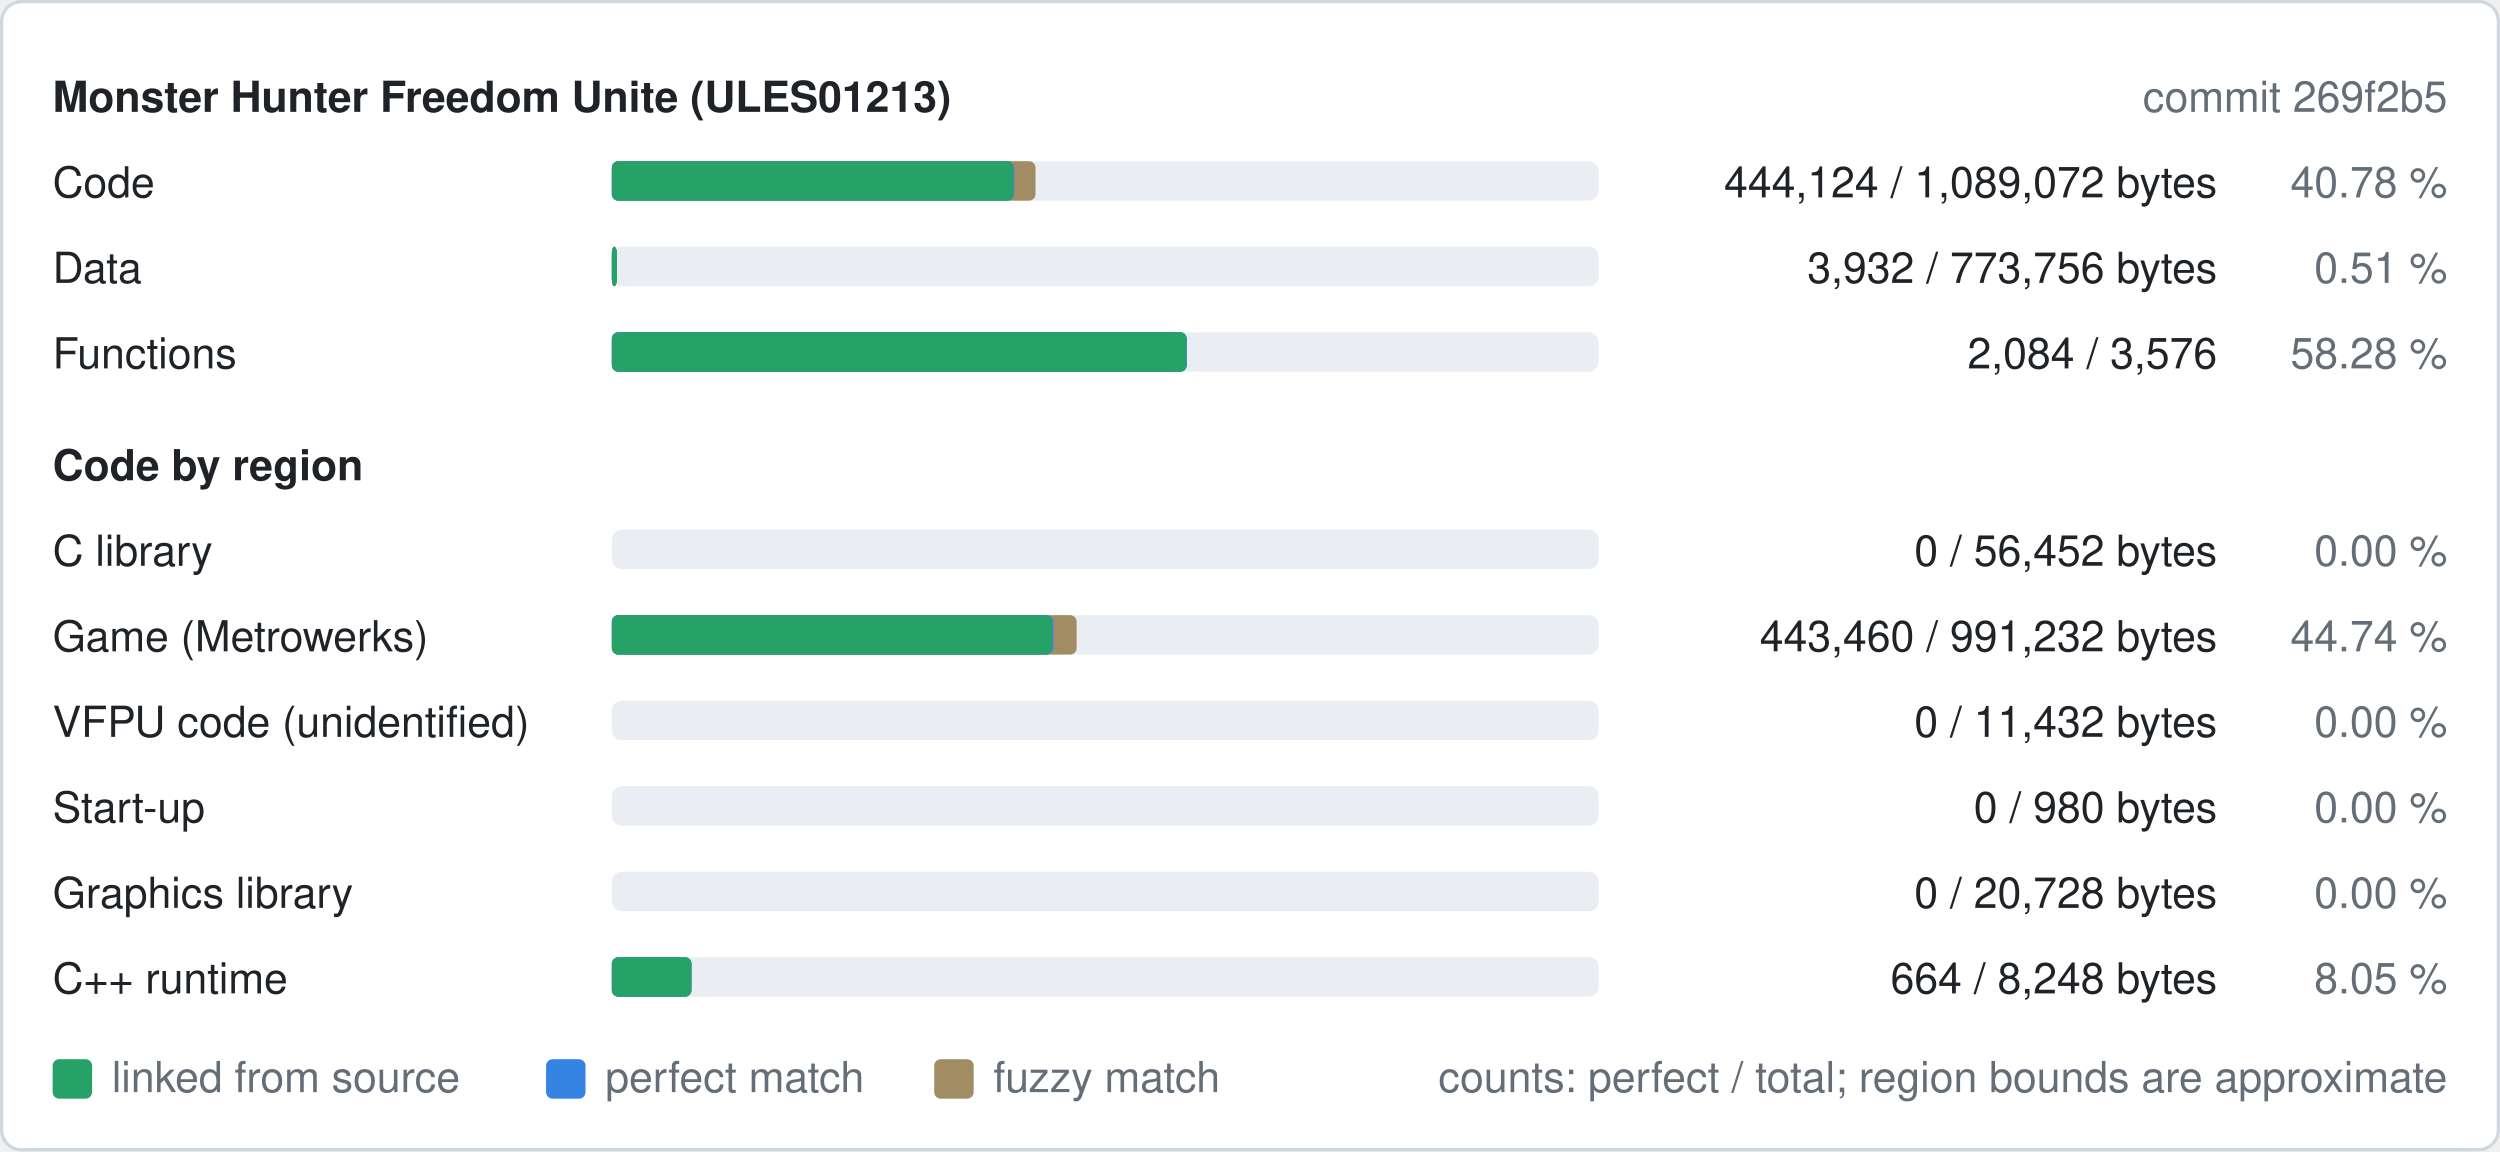
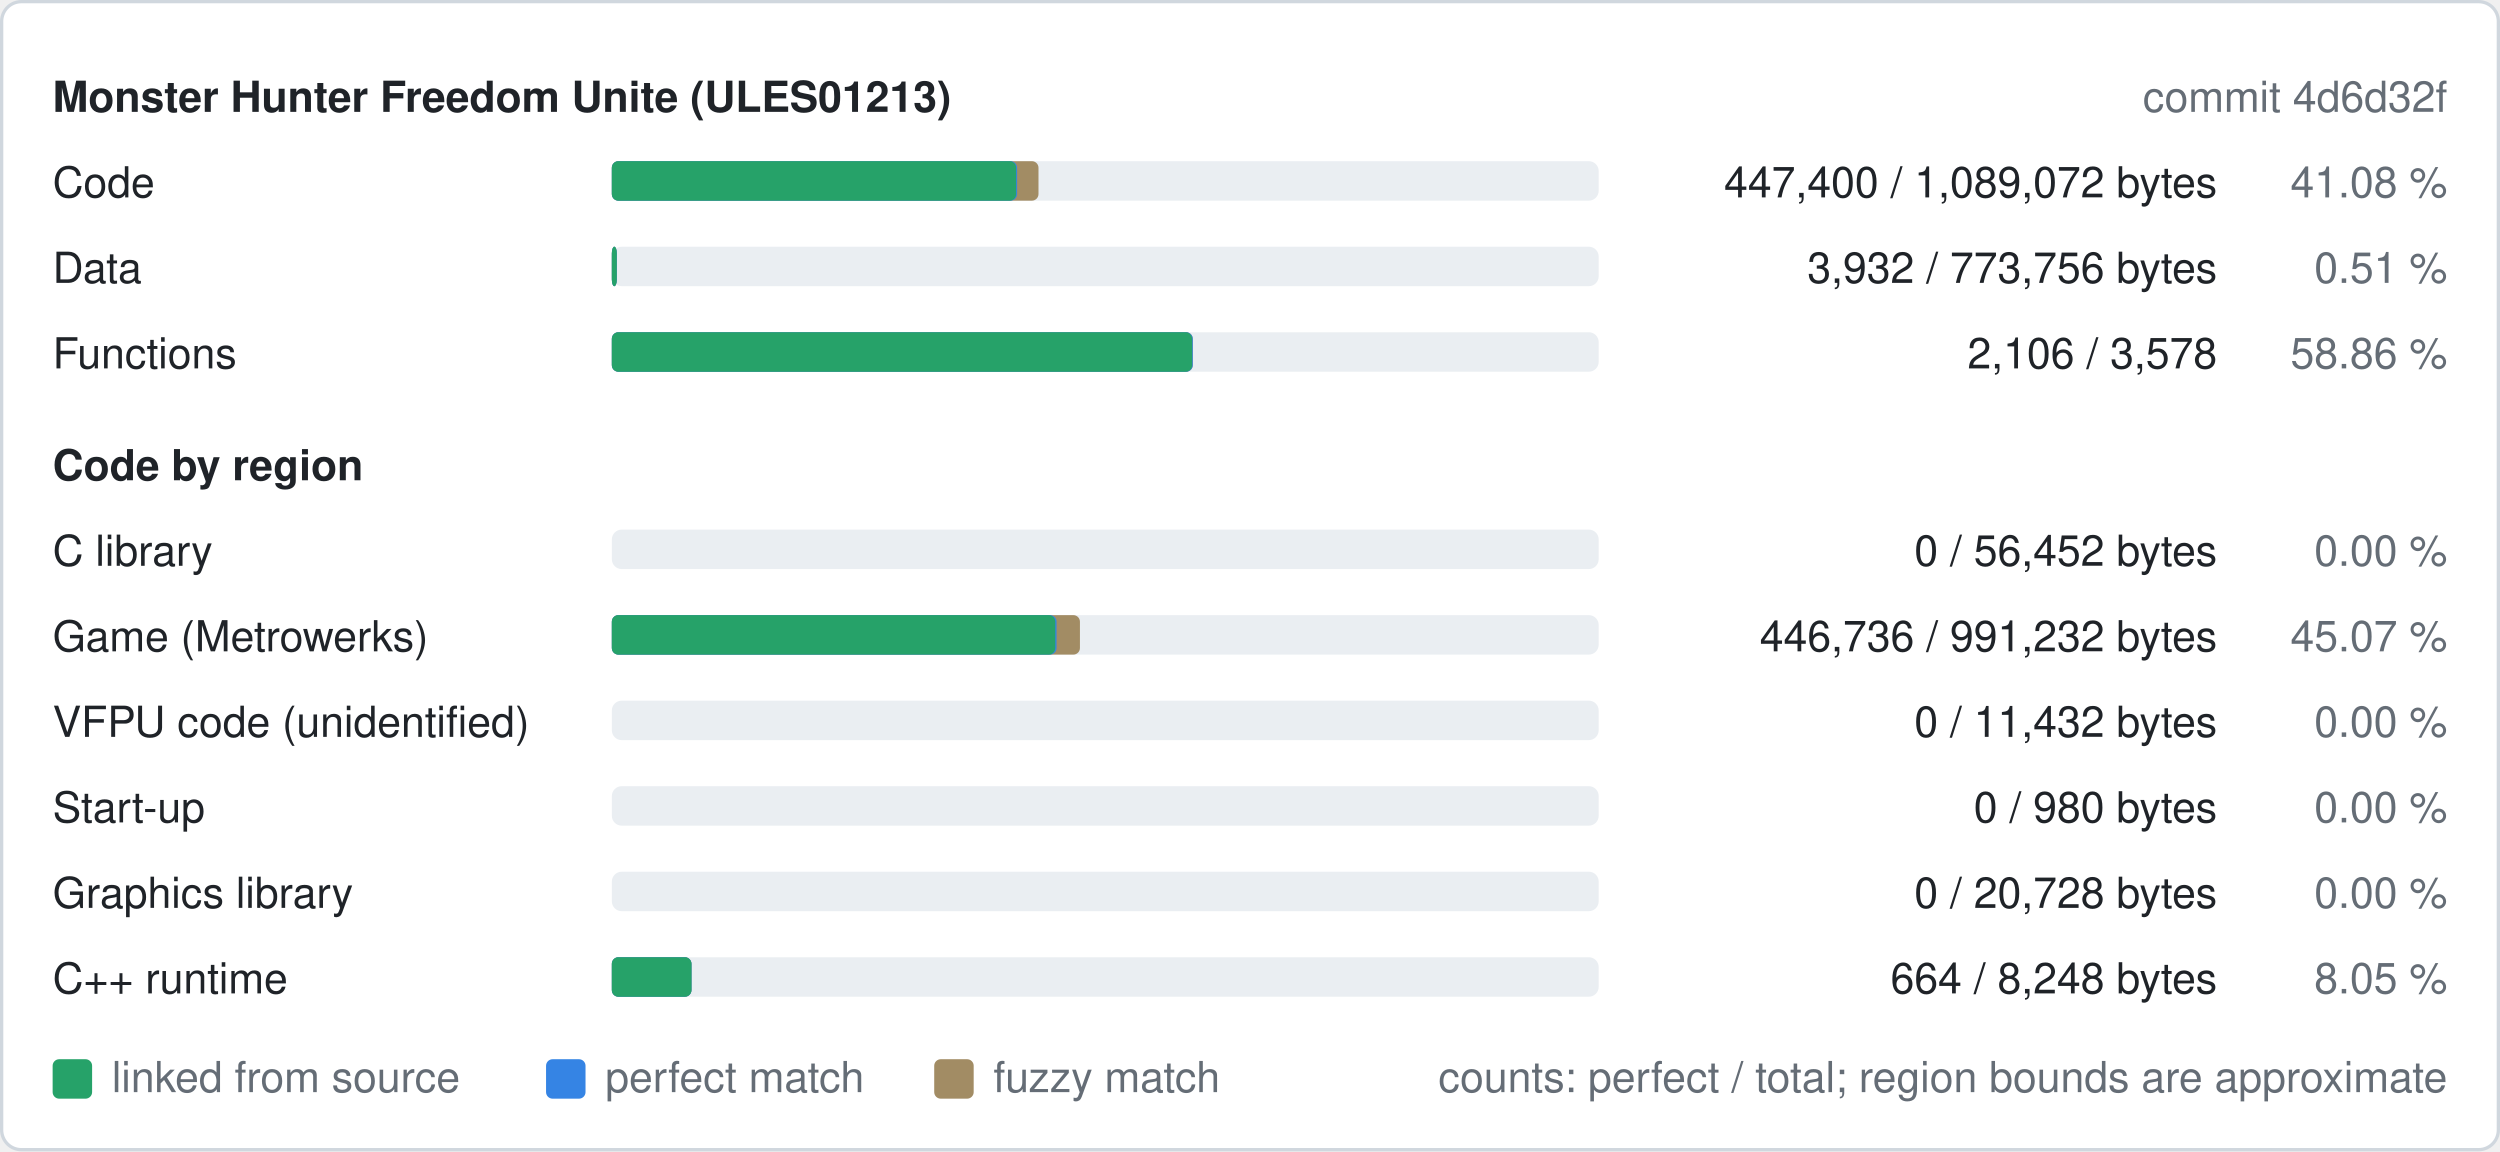
<svg xmlns="http://www.w3.org/2000/svg" width="760" height="350" viewBox="0 0 760 350" role="img" aria-label="Decompilation progress of ULES01213">
  <style>
text{font-family:-apple-system,BlinkMacSystemFont,"Segoe UI",Helvetica,Arial,sans-serif;font-size:13px}
.b{font-weight:600}
.bg{fill:#ffffff;stroke:#d0d7de}.t{fill:#1f2328}.m{fill:#656d76}.track{fill:#eaeef2}.fuzzy{fill:#a28c64}.perfect{fill:#3584e4}.linked{fill:#26a269}
@media (prefers-color-scheme: dark){.bg{fill:#0d1117;stroke:#30363d}.t{fill:#e6edf3}.m{fill:#8d96a0}.track{fill:#21262d}.fuzzy{fill:#a28c64}.perfect{fill:#3584e4}.linked{fill:#2ec27e}}
</style>
  <rect class="bg" x="0.5" y="0.5" width="759" height="349" rx="6" />
  <text class="t b" x="16" y="34">Monster Hunter Freedom Unite (ULES01213)</text>
-   <text class="m" x="744" y="34" text-anchor="end">commit 269f2b5</text>
+   <text class="m" x="744" y="34" text-anchor="end">commit 4d6d32f</text>
  <text class="t" x="16" y="60">Code</text>
  <rect class="track" x="186" y="49" width="300" height="12" rx="3" />
-   <rect class="fuzzy" x="186" y="49" width="128.8" height="12" rx="2" />
-   <rect class="perfect" x="186" y="49" width="122.3" height="12" rx="2" />
-   <rect class="linked" x="186" y="49" width="122.0" height="12" rx="2" />
-   <text class="t" x="674" y="60" text-anchor="end">444,124 / 1,089,072 bytes</text>
-   <text class="m" x="744" y="60" text-anchor="end">40.78 %</text>
+   <rect class="fuzzy" x="186" y="49" width="129.7" height="12" rx="2" />
+   <rect class="perfect" x="186" y="49" width="123.2" height="12" rx="2" />
+   <rect class="linked" x="186" y="49" width="122.9" height="12" rx="2" />
+   <text class="t" x="674" y="60" text-anchor="end">447,400 / 1,089,072 bytes</text>
+   <text class="m" x="744" y="60" text-anchor="end">41.08 %</text>
  <text class="t" x="16" y="86">Data</text>
  <rect class="track" x="186" y="75" width="300" height="12" rx="3" />
  <rect class="fuzzy" x="186" y="75" width="1.5" height="12" rx="2" />
  <rect class="perfect" x="186" y="75" width="1.5" height="12" rx="2" />
  <rect class="linked" x="186" y="75" width="1.5" height="12" rx="2" />
  <text class="t" x="674" y="86" text-anchor="end">3,932 / 773,756 bytes</text>
  <text class="m" x="744" y="86" text-anchor="end">0.51 %</text>
  <text class="t" x="16" y="112">Functions</text>
  <rect class="track" x="186" y="101" width="300" height="12" rx="3" />
-   <rect class="fuzzy" x="186" y="101" width="174.8" height="12" rx="2" />
-   <rect class="perfect" x="186" y="101" width="174.8" height="12" rx="2" />
-   <rect class="linked" x="186" y="101" width="174.7" height="12" rx="2" />
-   <text class="t" x="674" y="112" text-anchor="end">2,084 / 3,576</text>
-   <text class="m" x="744" y="112" text-anchor="end">58.28 %</text>
+   <rect class="fuzzy" x="186" y="101" width="176.6" height="12" rx="2" />
+   <rect class="perfect" x="186" y="101" width="176.6" height="12" rx="2" />
+   <rect class="linked" x="186" y="101" width="176.4" height="12" rx="2" />
+   <text class="t" x="674" y="112" text-anchor="end">2,106 / 3,578</text>
+   <text class="m" x="744" y="112" text-anchor="end">58.86 %</text>
  <text class="t b" x="16" y="146">Code by region</text>
  <text class="t" x="16" y="172">C library</text>
  <rect class="track" x="186" y="161" width="300" height="12" rx="3" />
  <text class="t" x="674" y="172" text-anchor="end">0 / 56,452 bytes</text>
  <text class="m" x="744" y="172" text-anchor="end">0.00 %</text>
  <text class="t" x="16" y="198">Game (Metrowerks)</text>
  <rect class="track" x="186" y="187" width="300" height="12" rx="3" />
-   <rect class="fuzzy" x="186" y="187" width="141.3" height="12" rx="2" />
-   <rect class="perfect" x="186" y="187" width="134.2" height="12" rx="2" />
-   <rect class="linked" x="186" y="187" width="133.8" height="12" rx="2" />
-   <text class="t" x="674" y="198" text-anchor="end">443,460 / 991,232 bytes</text>
-   <text class="m" x="744" y="198" text-anchor="end">44.74 %</text>
+   <rect class="fuzzy" x="186" y="187" width="142.3" height="12" rx="2" />
+   <rect class="perfect" x="186" y="187" width="135.2" height="12" rx="2" />
+   <rect class="linked" x="186" y="187" width="134.8" height="12" rx="2" />
+   <text class="t" x="674" y="198" text-anchor="end">446,736 / 991,232 bytes</text>
+   <text class="m" x="744" y="198" text-anchor="end">45.07 %</text>
  <text class="t" x="16" y="224">VFPU code (unidentified)</text>
  <rect class="track" x="186" y="213" width="300" height="12" rx="3" />
  <text class="t" x="674" y="224" text-anchor="end">0 / 11,432 bytes</text>
  <text class="m" x="744" y="224" text-anchor="end">0.00 %</text>
  <text class="t" x="16" y="250">Start-up</text>
  <rect class="track" x="186" y="239" width="300" height="12" rx="3" />
  <text class="t" x="674" y="250" text-anchor="end">0 / 980 bytes</text>
  <text class="m" x="744" y="250" text-anchor="end">0.00 %</text>
  <text class="t" x="16" y="276">Graphics library</text>
  <rect class="track" x="186" y="265" width="300" height="12" rx="3" />
  <text class="t" x="674" y="276" text-anchor="end">0 / 20,728 bytes</text>
  <text class="m" x="744" y="276" text-anchor="end">0.00 %</text>
  <text class="t" x="16" y="302">C++ runtime</text>
  <rect class="track" x="186" y="291" width="300" height="12" rx="3" />
  <rect class="fuzzy" x="186" y="291" width="24.2" height="12" rx="2" />
  <rect class="perfect" x="186" y="291" width="24.2" height="12" rx="2" />
  <rect class="linked" x="186" y="291" width="24.2" height="12" rx="2" />
  <text class="t" x="674" y="302" text-anchor="end">664 / 8,248 bytes</text>
  <text class="m" x="744" y="302" text-anchor="end">8.05 %</text>
  <rect class="linked" x="16" y="322" width="12" height="12" rx="2" />
  <text class="m" x="34" y="332">linked from source</text>
  <rect class="perfect" x="166" y="322" width="12" height="12" rx="2" />
  <text class="m" x="184" y="332">perfect match</text>
  <rect class="fuzzy" x="284" y="322" width="12" height="12" rx="2" />
  <text class="m" x="302" y="332">fuzzy match</text>
  <text class="m" x="744" y="332" text-anchor="end">counts: perfect / total; region bounds are approximate</text>
</svg>
